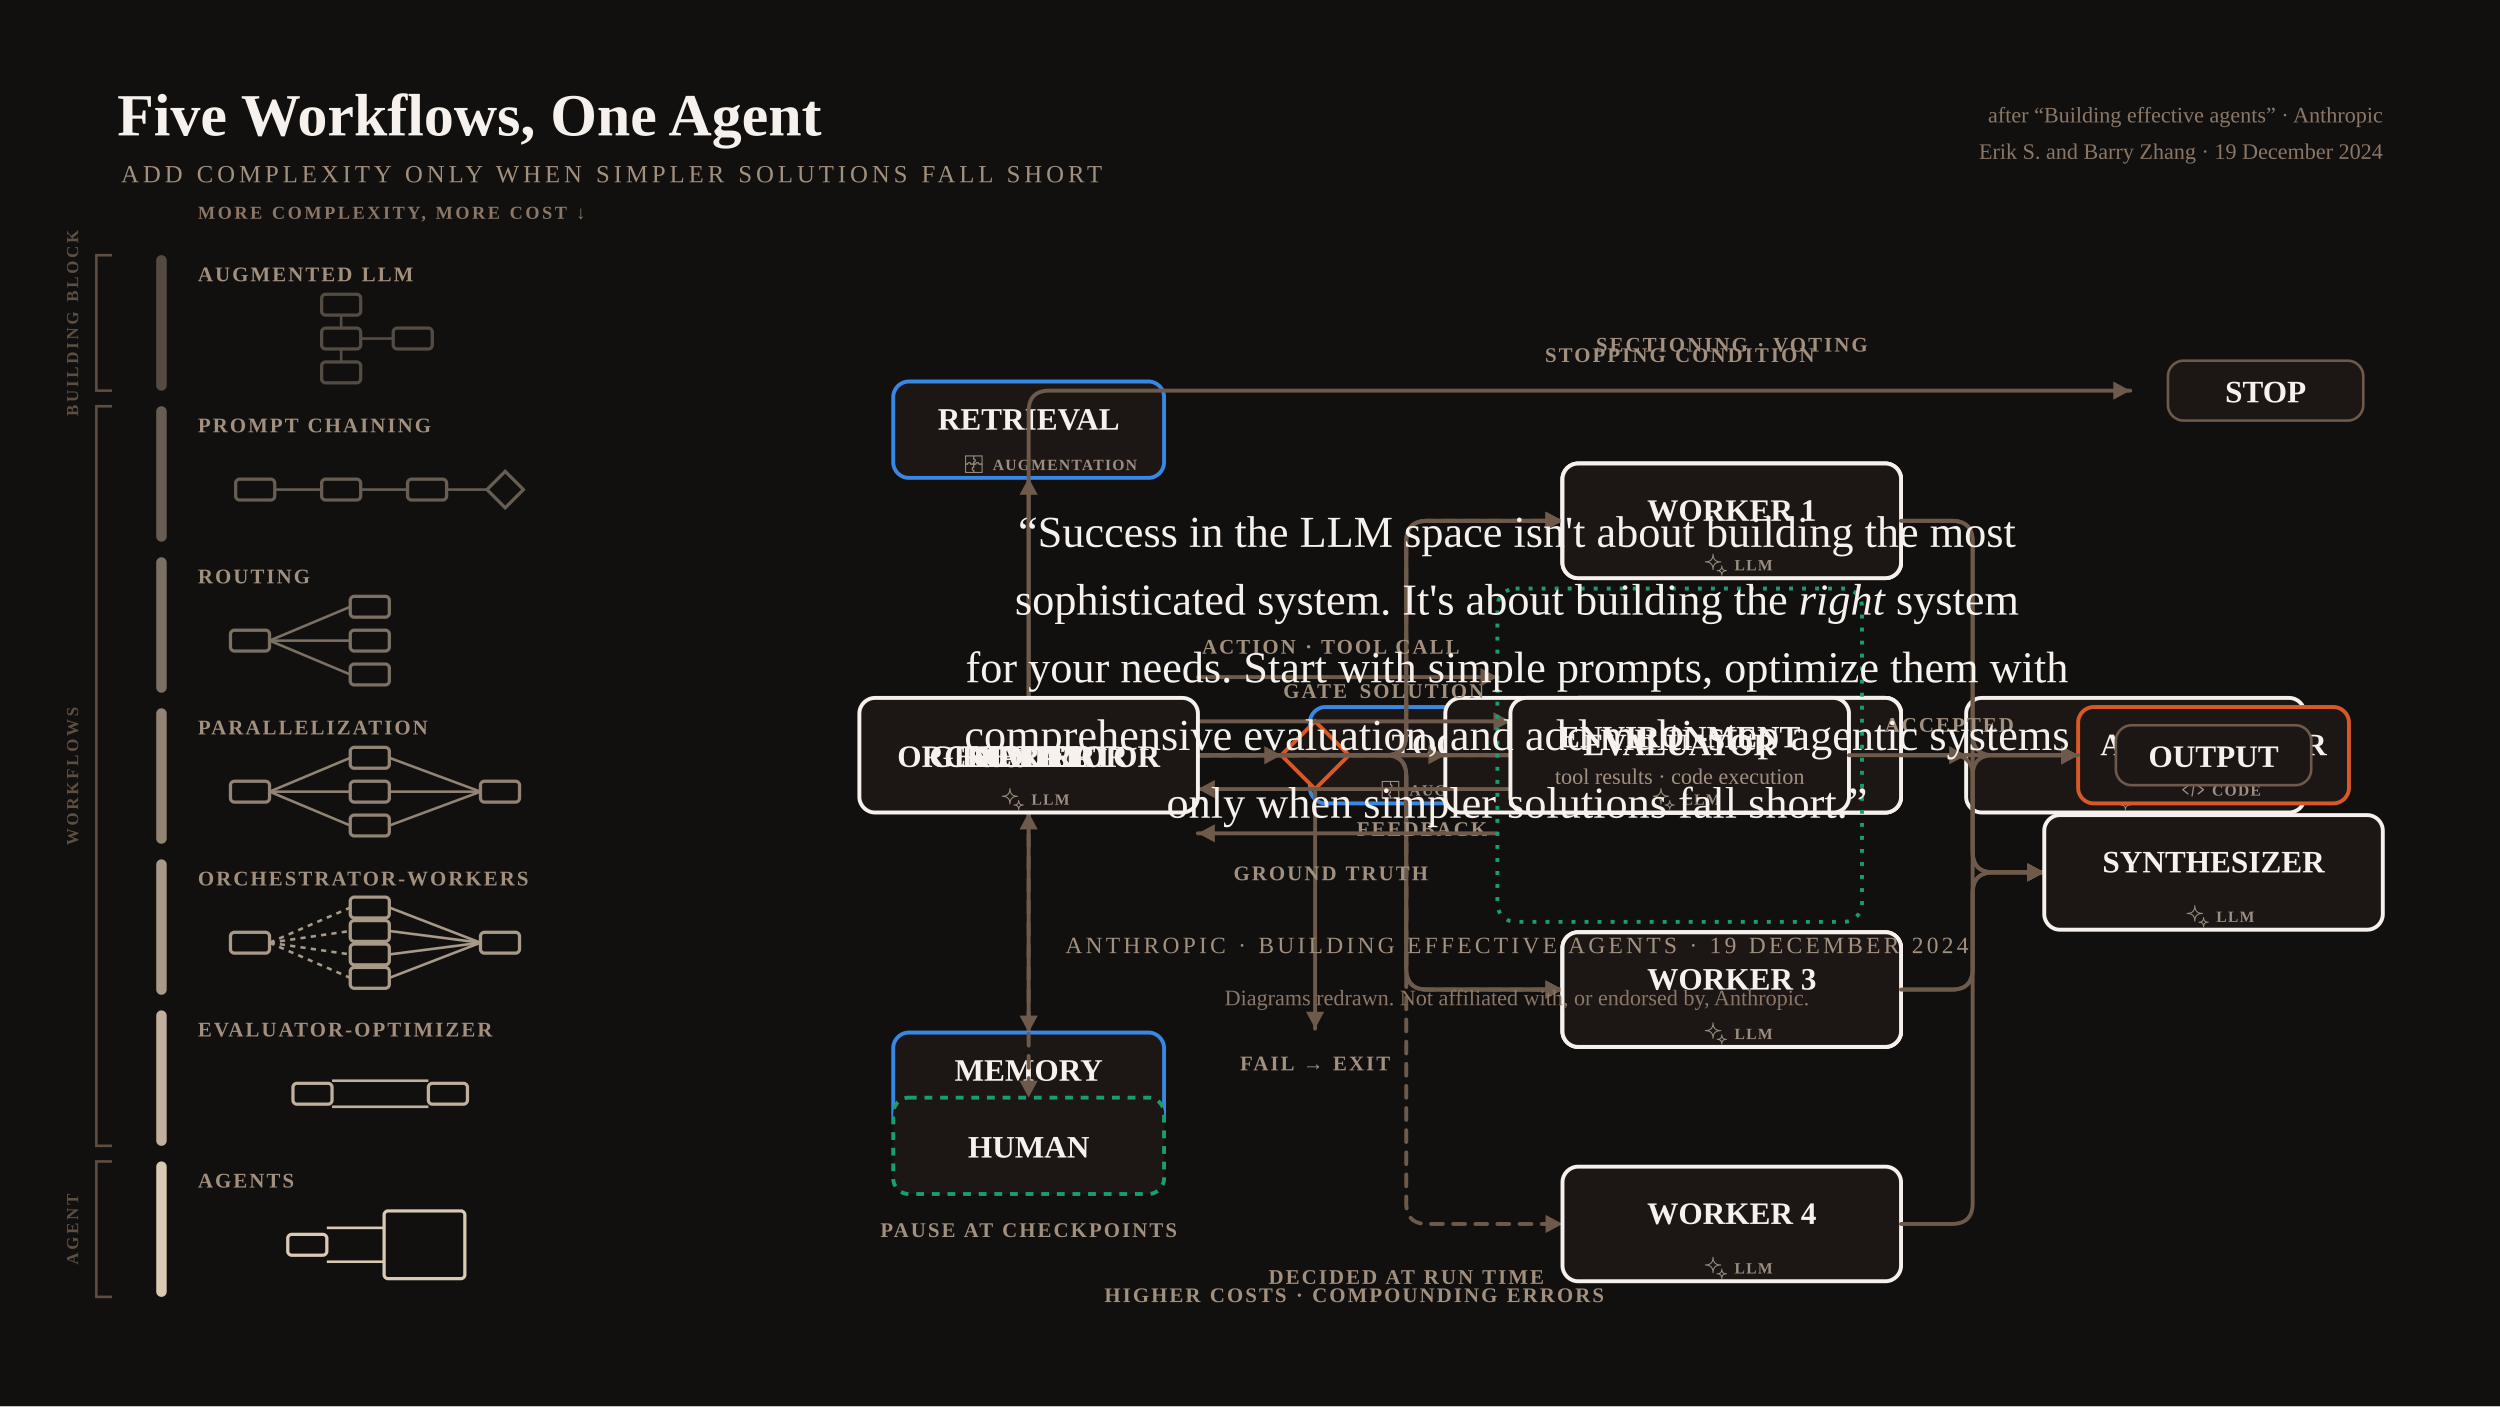
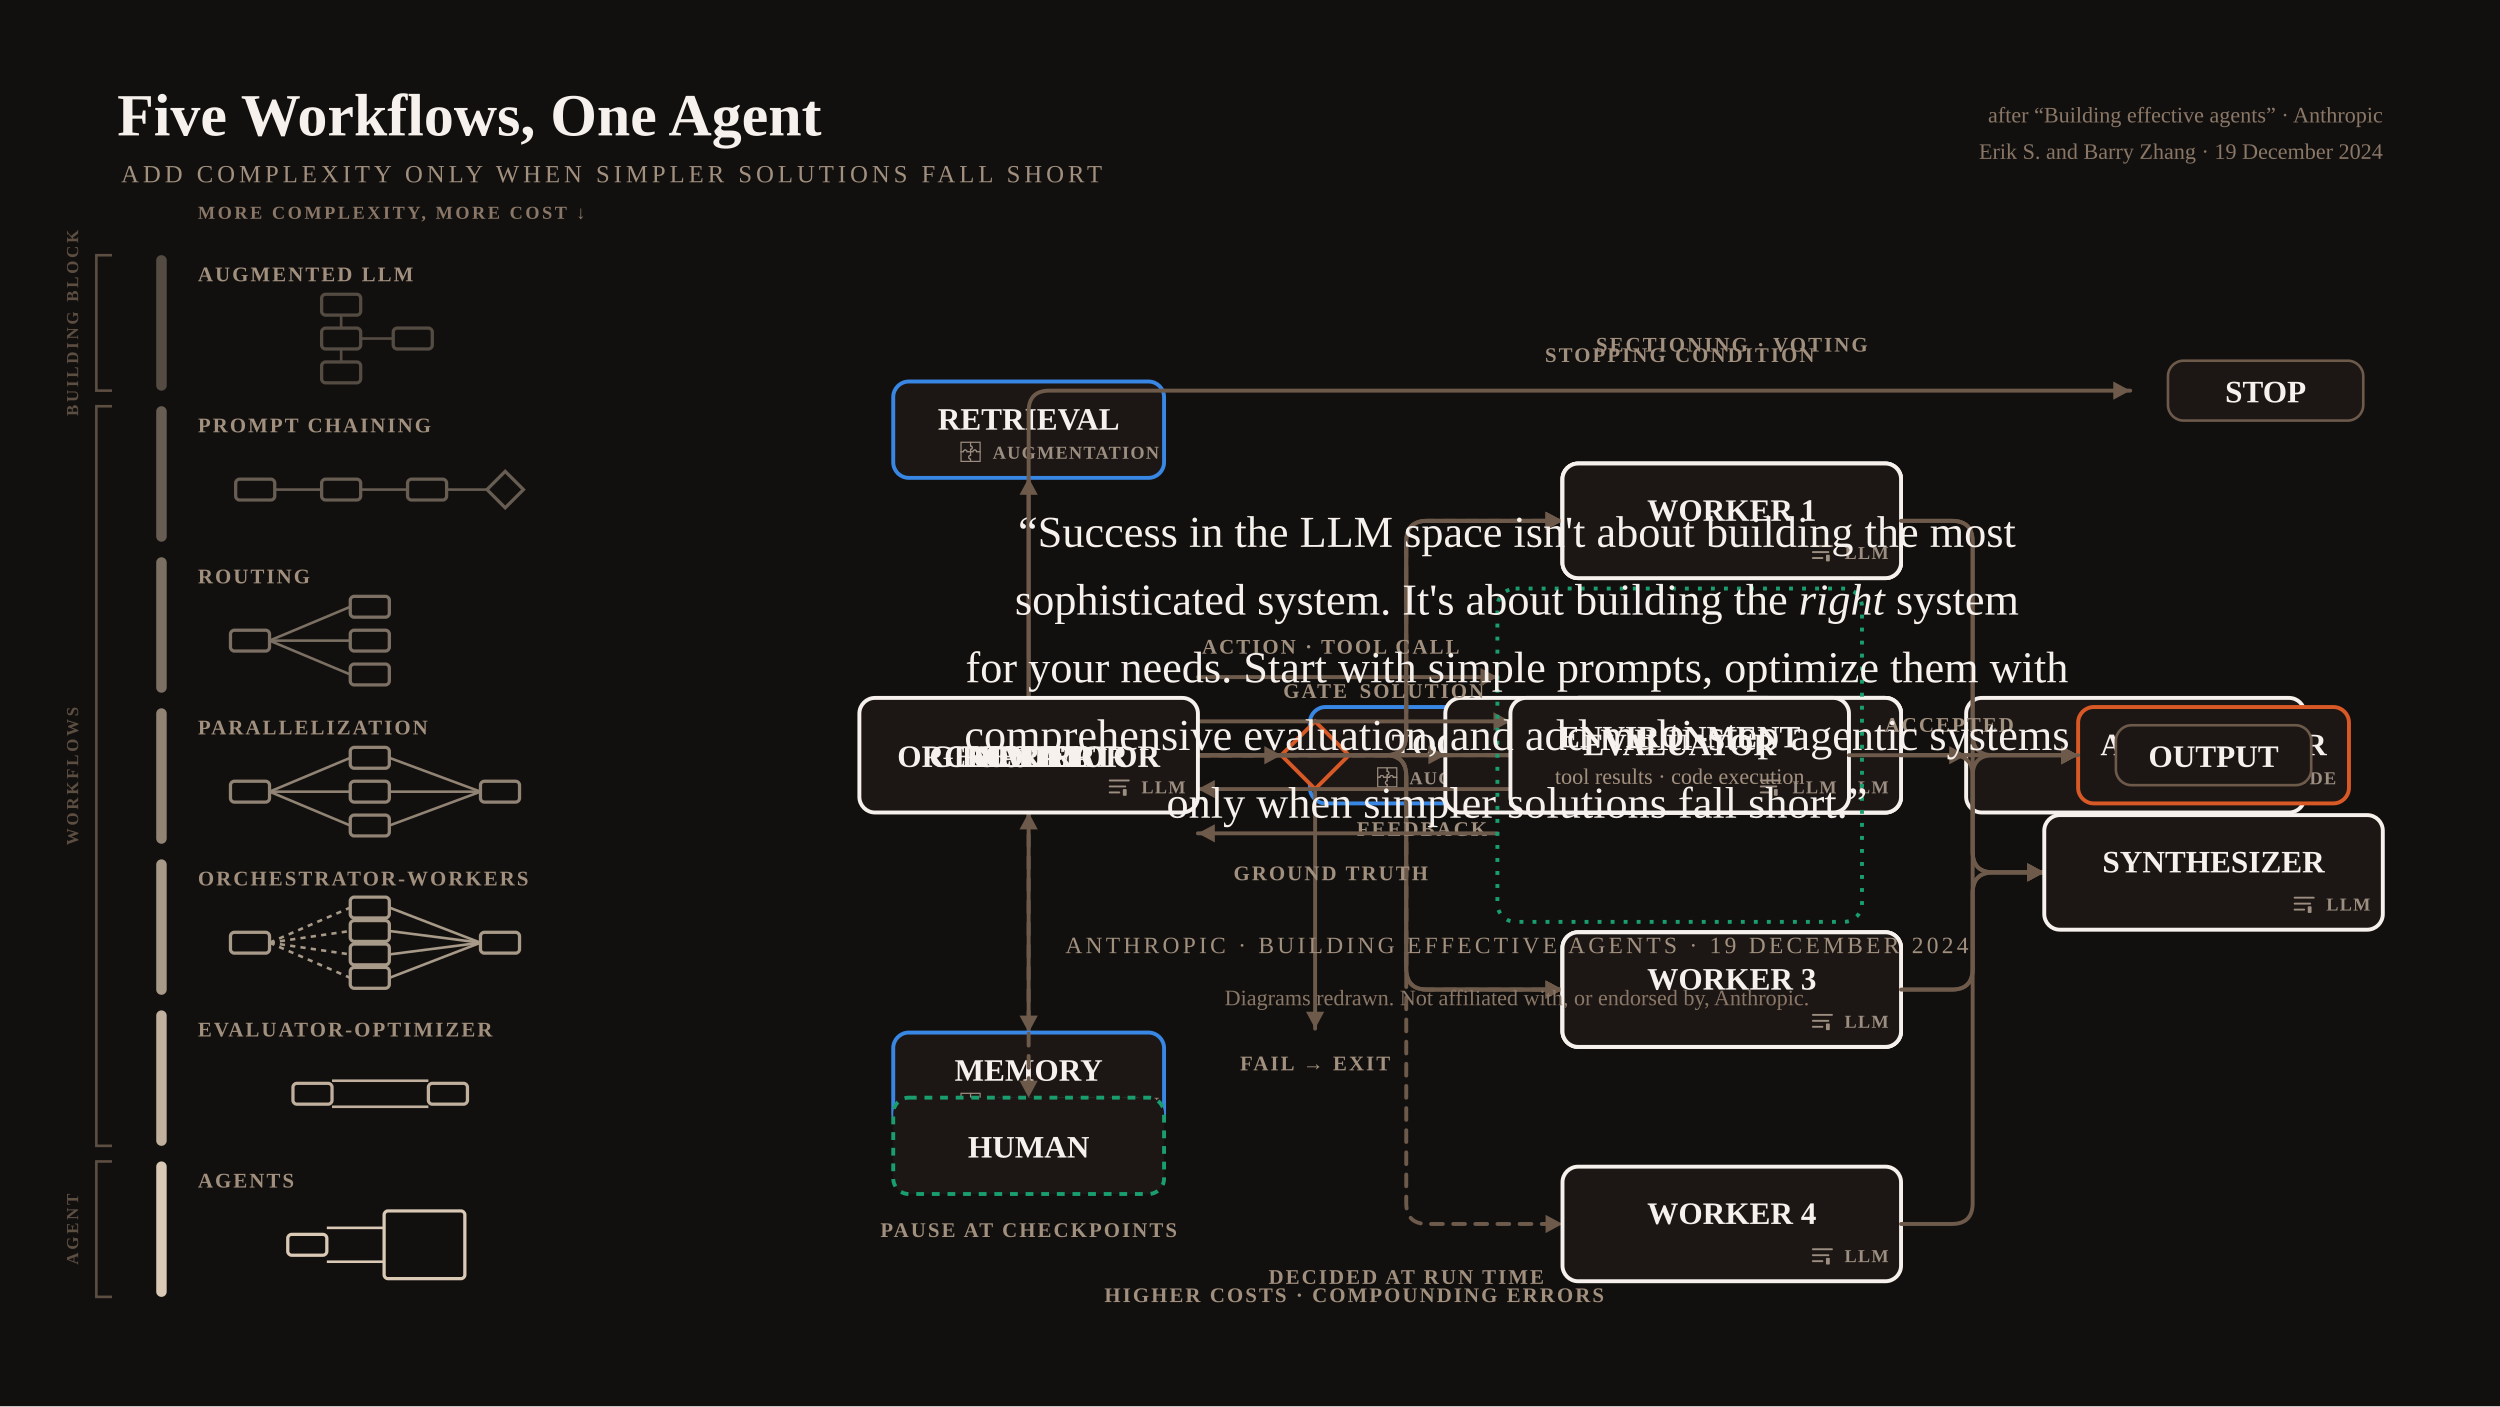
<svg xmlns="http://www.w3.org/2000/svg" viewBox="0 0 1920 1080" width="1920" height="1080" id="agent-patterns">
  <style>
	#agent-patterns { font-family: var(--diagram-font-family, Arial, "Liberation Sans", Helvetica, sans-serif); }
	.stage { fill: var(--scene-background-color, #12100e); }
	.panel { fill: var(--stage-panel-color, #1a1613); }

	/* ⚠️ No .edge may ever carry a stroke-dasharray -- `reveal` drives that same
	   attribute, so a dashed shaft revealed renders NOTHING, silently. The
	   dashed class exists to be FADED and is never revealed. */
	.edge      { fill: none; stroke: var(--edge-stroke-color, #6d5a4b); stroke-width: 3; stroke-linecap: round; }
	.edge-dash { fill: none; stroke: var(--edge-stroke-color, #6d5a4b); stroke-width: 3; stroke-linecap: round; stroke-dasharray: 9 8; }
	/* An arrow is ONE object: the head takes its shaft's colour. It took the
	   row's ramp step until the kinds existed, which made a head the only
	   thing on the stage still painted by position. */
	.ehead { fill: var(--edge-stroke-color, #6d5a4b); }
	.elabel { font-size: 16px; font-weight: 700; letter-spacing: 0.1em; fill: var(--edge-label-text-color, #a2907f); text-anchor: middle; }

	/* ⚡ EVERY COLOUR ON THE STAGE NAMES A KIND. None of them is a row. */
	.kind-model   { stroke: var(--kind-model-color, #f6f1ec); }
	.kind-augment { stroke: var(--kind-augment-color, #3987e5); }
	.kind-code    { stroke: var(--kind-code-color, #d95926); }
	.kind-outside { stroke: var(--kind-outside-color, #199e70); }
	.node { fill: var(--node-fill-color, #1c1714); stroke-width: 3; }
	/* Not part of the system you build — the human and the environment. Dashed
	   for that reason, not for emphasis. */
	.outside { fill: var(--node-fill-color, #1c1714); stroke-width: 3; stroke-dasharray: 6 6; }
	/* ⛔ Terminals are not a kind. Recessive on purpose: they are where things
	   enter and leave, not components of the system. */
	.terminal { fill: var(--node-fill-color, #1c1714); stroke: var(--terminal-stroke-color, #6d5a4b); stroke-width: 2; }
- 	.badge { font-size: 12px; font-weight: 700; letter-spacing: 0.08em; fill: var(--badge-text-color, #9c8e80); }
+ 	.badge { font-size: 14px; font-weight: 700; letter-spacing: 0.07em; fill: var(--badge-text-color, #9c8e80); }
	/* ⚠️ THE CATALOG'S SYMBOLS PAINT THROUGH CLASSES, NOT THROUGH var() ON THE
	   USE ELEMENT. They carry class="icon-fill icon-stroke", and the catalog
	   defines those classes in its OWN stylesheet — which does not come across
	   when a symbol is copied. Setting --icon-* on the use element did nothing
	   and every badge rendered as a dark square; the class rules must be here.
	   ⛔ And no angle bracket may appear in this block: a style element is
	   ordinary XML content, so an open-angle in a CSS comment ends the
	   document — which this very comment caused, once. */
	.icon-fill { fill: var(--node-fill-color, #1c1714); }
	.icon-fill-light { fill: var(--node-fill-color, #1c1714); }
	.icon-fill-medium { fill: var(--badge-text-color, #9c8e80); }
	.icon-fill-dark { fill: var(--badge-text-color, #9c8e80); }
	.icon-stroke { stroke: var(--badge-text-color, #9c8e80); }
	.icon-stroke-light { stroke: var(--badge-text-color, #9c8e80); }
	.icon-stroke-medium { stroke: var(--badge-text-color, #9c8e80); }
	.env  { fill: none; stroke-width: 3; stroke-dasharray: 3 7; }
	.bracket { fill: none; stroke: var(--bracket-color, #5d4e42); stroke-width: 2; }
	.bracket-label { font-size: 13px; font-weight: 700; letter-spacing: 0.16em; fill: var(--bracket-color, #5d4e42); text-anchor: middle; }
	.gate { fill: var(--node-fill-color, #1c1714); stroke-width: 3; }
	.nt { font-size: 24px; font-weight: 700; fill: var(--node-title-text-color, #f6f1ec); text-anchor: middle; }
	.ns { font-size: 17px; fill: var(--node-detail-text-color, #a2907f); text-anchor: middle; }

	.rail-track { fill: var(--rail-track-stroke-color, #241e19); }
	.axis { font-size: 14px; font-weight: 700; letter-spacing: 0.14em; fill: var(--credit-text-color, #8a7767); }
	.ledger-name { font-size: 16px; font-weight: 700; letter-spacing: 0.1em; fill: var(--node-detail-text-color, #a2907f); }
	.mini-box { fill: none; stroke-width: 2.5; }
	.mini-edge { fill: none; stroke-width: 2; }
	.mini-edge-dash { fill: none; stroke-width: 2; stroke-dasharray: 4 4; }

	.title-main { font-size: 46px; font-weight: 700; fill: var(--node-title-text-color, #f6f1ec); }
	.title-sub  { font-size: 19px; letter-spacing: 0.16em; fill: var(--node-detail-text-color, #a2907f); }
	.credit { font-size: 17px; fill: var(--credit-text-color, #8a7767); text-anchor: end; }
	.quote  { font-size: 34px; fill: var(--node-title-text-color, #f6f1ec); text-anchor: middle; }
	.quote-who { font-size: 18px; letter-spacing: 0.14em; fill: var(--node-detail-text-color, #a2907f); text-anchor: middle; }
	.step-m1 .mini-box, .step-m1 .mini-edge, .step-m1 .mini-edge-dash { stroke: var(--step-1-color, #544c43); }
	.rail-1 { fill: var(--step-1-color, #544c43); }
	.step-m2 .mini-box, .step-m2 .mini-edge, .step-m2 .mini-edge-dash { stroke: var(--step-2-color, #675d52); }
	.rail-2 { fill: var(--step-2-color, #675d52); }
	.step-m3 .mini-box, .step-m3 .mini-edge, .step-m3 .mini-edge-dash { stroke: var(--step-3-color, #7b7063); }
	.rail-3 { fill: var(--step-3-color, #7b7063); }
	.step-m4 .mini-box, .step-m4 .mini-edge, .step-m4 .mini-edge-dash { stroke: var(--step-4-color, #918475); }
	.rail-4 { fill: var(--step-4-color, #918475); }
	.step-m5 .mini-box, .step-m5 .mini-edge, .step-m5 .mini-edge-dash { stroke: var(--step-5-color, #a89a89); }
	.rail-5 { fill: var(--step-5-color, #a89a89); }
	.step-m6 .mini-box, .step-m6 .mini-edge, .step-m6 .mini-edge-dash { stroke: var(--step-6-color, #c0b09d); }
	.rail-6 { fill: var(--step-6-color, #c0b09d); }
	.step-m7 .mini-box, .step-m7 .mini-edge, .step-m7 .mini-edge-dash { stroke: var(--step-7-color, #d9c9b5); }
	.rail-7 { fill: var(--step-7-color, #d9c9b5); }
	</style>
  <defs>
    <symbol id="llm" viewBox="0 0 24 24">
-       <path d="M 9.5,2 Q 9.5,9.5 17,9.5 Q 9.5,9.5 9.5,17 Q 9.5,9.5 2,9.5 Q 9.5,9.5 9.5,2 Z" class="icon-fill icon-stroke" stroke-width="1" stroke-linejoin="round" />
-       <path d="M 18,13.5 Q 18,18 22.5,18 Q 18,18 18,22.5 Q 18,18 13.5,18 Q 18,18 18,13.5 Z" class="icon-fill icon-stroke" stroke-width="1" stroke-linejoin="round" />
+       <line x1="4" y1="7" x2="20" y2="7" class="icon-stroke" stroke-width="1.6" stroke-linecap="round" />
+       <line x1="4" y1="12" x2="17" y2="12" class="icon-stroke" stroke-width="1.6" stroke-linecap="round" />
+       <line x1="4" y1="17" x2="12" y2="17" class="icon-stroke" stroke-width="1.6" stroke-linecap="round" />
+       <rect x="15" y="14.2" width="3.2" height="5.6" rx="0.6" class="icon-fill-dark" />
    </symbol>
    <symbol id="puzzle" viewBox="0 0 24 24">
      <path d="M 4,4 L 12,4 L 12,7 A 1.5,1.5 0 0,1 12,10 L 12,12 L 9,12 A 1.5,1.5 0 0,0 6,12 L 4,12 Z" class="icon-fill icon-stroke" stroke-width="1" />
      <path d="M 12,4 L 20,4 L 20,12 L 17,12 A 1.5,1.5 0 0,0 14,12 L 12,12 L 12,10 A 1.5,1.5 0 0,0 12,7 L 12,4" class="icon-fill-light icon-stroke" stroke-width="1" />
      <path d="M 4,12 L 6,12 A 1.5,1.5 0 0,1 9,12 L 12,12 L 12,15 A 1.5,1.5 0 0,0 12,18 L 12,20 L 4,20 Z" class="icon-fill-light icon-stroke" stroke-width="1" />
      <path d="M 12,12 L 14,12 A 1.5,1.5 0 0,1 17,12 L 20,12 L 20,20 L 12,20 L 12,18 A 1.5,1.5 0 0,1 12,15 L 12,12" class="icon-fill icon-stroke" stroke-width="1" />
    </symbol>
    <symbol id="source-code" viewBox="0 0 24 24">
      <path d="M 7,8 L 2,12 L 7,16" fill="none" class="icon-stroke" stroke-width="1.25" stroke-linecap="round" stroke-linejoin="round" />
      <path d="M 17,8 L 22,12 L 17,16" fill="none" class="icon-stroke" stroke-width="1.4" stroke-linecap="round" stroke-linejoin="round" />
      <line x1="13" y1="6" x2="11" y2="18" class="icon-stroke" stroke-width="1.25" stroke-linecap="round" />
    </symbol>
  </defs>
  <rect id="stage" class="stage" x="0" y="0" width="1920" height="1080" />
  <g id="masthead">
    <text id="title-main" class="title-main" x="90" y="104">Five Workflows, One Agent</text>
    <text id="title-sub" class="title-sub" x="93" y="140">ADD COMPLEXITY ONLY WHEN SIMPLER SOLUTIONS FALL SHORT</text>
    <text id="credit-1" class="credit" x="1830" y="94">after “Building effective agents” · Anthropic</text>
    <text id="credit-2" class="credit" x="1830" y="122">Erik S. and Barry Zhang · 19 December 2024</text>
  </g>
  <path id="bracket-block" class="bracket" d="M 86 196 L 74 196 L 74 300 L 86 300" />
  <text id="bracket-label-block" class="bracket-label" transform="rotate(-90 60 248)" x="60" y="248">BUILDING BLOCK</text>
  <path id="bracket-workflows" class="bracket" d="M 86 312 L 74 312 L 74 880 L 86 880" />
  <text id="bracket-label-workflows" class="bracket-label" transform="rotate(-90 60 596)" x="60" y="596">WORKFLOWS</text>
  <path id="bracket-agent" class="bracket" d="M 86 892 L 74 892 L 74 996 L 86 996" />
  <text id="bracket-label-agent" class="bracket-label" transform="rotate(-90 60 944)" x="60" y="944">AGENT</text>
  <text id="axis-label" class="axis" x="152" y="168">MORE COMPLEXITY, MORE COST ↓</text>
  <rect id="rail-track-atom" class="rail-track" x="120" y="196" width="8" height="104" rx="4" />
  <rect id="rail-atom" class="rail-1" x="120" y="196" width="8" height="104" rx="4" />
  <text id="name-atom" class="ledger-name" x="152" y="216">AUGMENTED LLM</text>
  <g id="mini-atom" class="mini step-m1">
    <rect class="mini-box" x="247.0" y="252.0" width="30" height="16" rx="3" />
    <path class="mini-edge" d="M 262.0 252.0 L 262.0 242.0" />
    <path class="mini-edge" d="M 262.0 268.0 L 262.0 278.0" />
    <path class="mini-edge" d="M 277.0 260.0 L 302.0 260.0" />
    <rect class="mini-box" x="247.0" y="226.0" width="30" height="16" rx="3" />
    <rect class="mini-box" x="247.0" y="278.0" width="30" height="16" rx="3" />
    <rect class="mini-box" x="302.0" y="252.0" width="30" height="16" rx="3" />
  </g>
  <rect id="rail-track-chain" class="rail-track" x="120" y="312" width="8" height="104" rx="4" />
  <rect id="rail-chain" class="rail-2" x="120" y="312" width="8" height="104" rx="4" />
  <text id="name-chain" class="ledger-name" x="152" y="332">PROMPT CHAINING</text>
  <g id="mini-chain" class="mini step-m2">
    <rect class="mini-box" x="181.0" y="368.0" width="30" height="16" rx="3" />
    <rect class="mini-box" x="247.0" y="368.0" width="30" height="16" rx="3" />
    <path class="mini-edge" d="M 211.0 376.0 L 247.0 376.0" />
    <rect class="mini-box" x="313.0" y="368.0" width="30" height="16" rx="3" />
    <path class="mini-edge" d="M 277.0 376.0 L 313.0 376.0" />
    <path class="mini-edge" d="M 343.0 376.0 L 374.0 376.0" />
    <polygon class="mini-box" points="388.0,362.0 402.0,376.0 388.0,390.0 374.0,376.0" />
  </g>
  <rect id="rail-track-route" class="rail-track" x="120" y="428" width="8" height="104" rx="4" />
  <rect id="rail-route" class="rail-3" x="120" y="428" width="8" height="104" rx="4" />
  <text id="name-route" class="ledger-name" x="152" y="448">ROUTING</text>
  <g id="mini-route" class="mini step-m3">
    <rect class="mini-box" x="177.0" y="484.0" width="30" height="16" rx="3" />
    <path class="mini-edge" d="M 207.0 492.0 L 269.0 466.0" />
    <rect class="mini-box" x="269.0" y="458.0" width="30" height="16" rx="3" />
    <path class="mini-edge" d="M 207.0 492.0 L 269.0 492.0" />
    <rect class="mini-box" x="269.0" y="484.0" width="30" height="16" rx="3" />
    <path class="mini-edge" d="M 207.0 492.0 L 269.0 518.0" />
    <rect class="mini-box" x="269.0" y="510.0" width="30" height="16" rx="3" />
  </g>
  <rect id="rail-track-parallel" class="rail-track" x="120" y="544" width="8" height="104" rx="4" />
  <rect id="rail-parallel" class="rail-4" x="120" y="544" width="8" height="104" rx="4" />
  <text id="name-parallel" class="ledger-name" x="152" y="564">PARALLELIZATION</text>
  <g id="mini-parallel" class="mini step-m4">
    <rect class="mini-box" x="177.0" y="600.0" width="30" height="16" rx="3" />
    <path class="mini-edge" d="M 207.0 608.0 L 269.0 582.0" />
    <rect class="mini-box" x="269.0" y="574.0" width="30" height="16" rx="3" />
    <path class="mini-edge" d="M 207.0 608.0 L 269.0 608.0" />
    <rect class="mini-box" x="269.0" y="600.0" width="30" height="16" rx="3" />
    <path class="mini-edge" d="M 207.0 608.0 L 269.0 634.0" />
    <rect class="mini-box" x="269.0" y="626.0" width="30" height="16" rx="3" />
    <path class="mini-edge" d="M 299.0 582.0 L 369.0 608.0" />
    <path class="mini-edge" d="M 299.0 608.0 L 369.0 608.0" />
    <path class="mini-edge" d="M 299.0 634.0 L 369.0 608.0" />
    <rect class="mini-box" x="369.0" y="600.0" width="30" height="16" rx="3" />
  </g>
  <rect id="rail-track-orchestrate" class="rail-track" x="120" y="660" width="8" height="104" rx="4" />
  <rect id="rail-orchestrate" class="rail-5" x="120" y="660" width="8" height="104" rx="4" />
  <text id="name-orchestrate" class="ledger-name" x="152" y="680">ORCHESTRATOR-WORKERS</text>
  <g id="mini-orchestrate" class="mini step-m5">
    <rect class="mini-box" x="177.0" y="716.0" width="30" height="16" rx="3" />
    <path class="mini-edge-dash" d="M 207.0 724.0 L 269.0 697.0" />
    <rect class="mini-box" x="269.0" y="689.0" width="30" height="16" rx="3" />
    <path class="mini-edge-dash" d="M 207.0 724.0 L 269.0 715.0" />
    <rect class="mini-box" x="269.0" y="707.0" width="30" height="16" rx="3" />
    <path class="mini-edge-dash" d="M 207.0 724.0 L 269.0 733.0" />
    <rect class="mini-box" x="269.0" y="725.0" width="30" height="16" rx="3" />
    <path class="mini-edge-dash" d="M 207.0 724.0 L 269.0 751.0" />
    <rect class="mini-box" x="269.0" y="743.0" width="30" height="16" rx="3" />
    <path class="mini-edge" d="M 299.0 697.0 L 369.0 724.0" />
    <path class="mini-edge" d="M 299.0 715.0 L 369.0 724.0" />
    <path class="mini-edge" d="M 299.0 733.0 L 369.0 724.0" />
    <path class="mini-edge" d="M 299.0 751.0 L 369.0 724.0" />
    <rect class="mini-box" x="369.0" y="716.0" width="30" height="16" rx="3" />
  </g>
  <rect id="rail-track-evaluate" class="rail-track" x="120" y="776" width="8" height="104" rx="4" />
  <rect id="rail-evaluate" class="rail-6" x="120" y="776" width="8" height="104" rx="4" />
  <text id="name-evaluate" class="ledger-name" x="152" y="796">EVALUATOR-OPTIMIZER</text>
  <g id="mini-evaluate" class="mini step-m6">
    <rect class="mini-box" x="225.0" y="832.0" width="30" height="16" rx="3" />
    <rect class="mini-box" x="329.0" y="832.0" width="30" height="16" rx="3" />
    <path class="mini-edge" d="M 255.0 830.0 L 329.0 830.0" />
    <path class="mini-edge" d="M 329.0 850.0 L 255.0 850.0" />
  </g>
  <rect id="rail-track-agent" class="rail-track" x="120" y="892" width="8" height="104" rx="4" />
  <rect id="rail-agent" class="rail-7" x="120" y="892" width="8" height="104" rx="4" />
  <text id="name-agent" class="ledger-name" x="152" y="912">AGENTS</text>
  <g id="mini-agent" class="mini step-m7">
    <rect class="mini-box" x="221.0" y="948.0" width="30" height="16" rx="3" />
    <rect class="mini-box" x="295.0" y="930.0" width="62" height="52" rx="3" />
    <path class="mini-edge" d="M 251.0 943.0 L 295.0 943.0" />
    <path class="mini-edge" d="M 295.0 969.0 L 251.0 969.0" />
  </g>
  <g id="g-atom">
    <path id="e-atom-retr" class="edge" d="M 790.0 536.0 L 790.0 367.0" />
    <polygon id="h-atom-retr" class="ehead" points="790.0,367.0 783.0,380.0 797.0,380.0" />
    <path id="e-atom-tool" class="edge" d="M 920.0 580.0 L 1006.0 580.0" />
    <polygon id="h-atom-tool" class="ehead" points="1006.0,580.0 993.0,573.0 993.0,587.0" />
    <path id="e-atom-mem" class="edge" d="M 790.0 624.0 L 790.0 793.0" />
    <polygon id="h-atom-mem" class="ehead" points="790.0,793.0 783.0,780.0 797.0,780.0" />
    <g id="n-retrieval" class="node-g">
      <rect class="node kind-augment" x="686" y="293" width="208" height="74" rx="12" />
      <text class="nt" x="790" y="330">RETRIEVAL</text>
-       <use href="#puzzle" x="738.4" y="347.0" width="19" height="19" class="badge-icon" />
-       <text class="badge" x="762.4" y="361.0">AUGMENTATION</text>
+       <use href="#puzzle" x="734.4" y="336.0" width="22" height="22" class="badge-icon" />
+       <text class="badge" x="762.4" y="352.3">AUGMENTATION</text>
    </g>
    <g id="n-tools" class="node-g">
      <rect class="node kind-augment" x="1006" y="543" width="208" height="74" rx="12" />
      <text class="nt" x="1110" y="580">TOOLS</text>
-       <use href="#puzzle" x="1058.4" y="597.0" width="19" height="19" class="badge-icon" />
-       <text class="badge" x="1082.4" y="611.0">AUGMENTATION</text>
+       <use href="#puzzle" x="1054.4" y="586.0" width="22" height="22" class="badge-icon" />
+       <text class="badge" x="1082.4" y="602.3">AUGMENTATION</text>
    </g>
    <g id="n-memory" class="node-g">
      <rect class="node kind-augment" x="686" y="793" width="208" height="74" rx="12" />
      <text class="nt" x="790" y="830">MEMORY</text>
-       <use href="#puzzle" x="738.4" y="847.0" width="19" height="19" class="badge-icon" />
-       <text class="badge" x="762.4" y="861.0">AUGMENTATION</text>
+       <use href="#puzzle" x="734.4" y="836.0" width="22" height="22" class="badge-icon" />
+       <text class="badge" x="762.4" y="852.3">AUGMENTATION</text>
    </g>
  </g>
  <g id="g-chain">
    <path id="e-ch-1" class="edge" d="M 920.0 580.0 L 984.0 580.0" />
    <polygon id="h-ch-1" class="ehead" points="984.0,580.0 971.0,573.0 971.0,587.0" />
    <polygon id="n-gate" class="gate kind-code" points="1010,554 1036,580 1010,606 984,580" />
    <text id="lbl-gate" class="elabel" x="1010" y="536">GATE</text>
    <path id="e-ch-2" class="edge" d="M 1036.0 580.0 L 1110.0 580.0" />
    <polygon id="h-ch-2" class="ehead" points="1110.0,580.0 1097.0,573.0 1097.0,587.0" />
    <g id="n-call2" class="node-g">
      <rect class="node kind-model" x="1110" y="536" width="260" height="88" rx="12" />
      <text class="nt" x="1240" y="580">CALL 2</text>
-       <use href="#llm" x="1218.1" y="604.0" width="19" height="19" class="badge-icon" />
-       <text class="badge" x="1242.1" y="618.0">LLM</text>
+       <use href="#llm" x="1298.6" y="593.0" width="22" height="22" class="badge-icon" />
+       <text class="badge" x="1326.6" y="609.3">LLM</text>
    </g>
    <path id="e-ch-3" class="edge" d="M 1370.0 580.0 L 1510.0 580.0" />
    <polygon id="h-ch-3" class="ehead" points="1510.0,580.0 1497.0,573.0 1497.0,587.0" />
    <g id="n-call3" class="node-g">
      <rect class="node kind-model" x="1510" y="536" width="260" height="88" rx="12" />
      <text class="nt" x="1640" y="580">CALL 3</text>
-       <use href="#llm" x="1618.1" y="604.0" width="19" height="19" class="badge-icon" />
-       <text class="badge" x="1642.1" y="618.0">LLM</text>
+       <use href="#llm" x="1698.6" y="593.0" width="22" height="22" class="badge-icon" />
+       <text class="badge" x="1726.6" y="609.3">LLM</text>
    </g>
    <path id="e-ch-fail" class="edge" d="M 1010.0 606.0 L 1010.0 790.0" />
    <polygon id="h-ch-fail" class="ehead" points="1010.0,790.0 1003.0,777.0 1017.0,777.0" />
    <text id="l-ch-fail" class="elabel" x="1010" y="822">FAIL → EXIT</text>
  </g>
  <g id="g-route">
    <path id="e-rt-1" class="edge" d="M 920.0 580.0 L 1064.0 580.0 Q 1080.0 580.0 1080.0 564.0 L 1080.0 416.0 Q 1080.0 400.0 1096.0 400.0 L 1200.0 400.0" />
    <polygon id="h-rt-1" class="ehead" points="1200.0,400.0 1187.0,393.0 1187.0,407.0" />
    <g id="n-route-1" class="node-g">
      <rect class="node kind-model" x="1200" y="356" width="260" height="88" rx="12" />
      <text class="nt" x="1330" y="400">CALL 1</text>
-       <use href="#llm" x="1308.1" y="424.0" width="19" height="19" class="badge-icon" />
-       <text class="badge" x="1332.1" y="438.0">LLM</text>
+       <use href="#llm" x="1388.6" y="413.0" width="22" height="22" class="badge-icon" />
+       <text class="badge" x="1416.6" y="429.3">LLM</text>
    </g>
    <path id="e-rt-2" class="edge" d="M 920.0 580.0 L 1079.5 580.0 Q 1080.0 580.0 1080.0 580.0 L 1080.0 580.0 Q 1080.0 580.0 1080.5 580.0 L 1200.0 580.0" />
    <polygon id="h-rt-2" class="ehead" points="1200.0,580.0 1187.0,573.0 1187.0,587.0" />
    <g id="n-route-2" class="node-g">
      <rect class="node kind-model" x="1200" y="536" width="260" height="88" rx="12" />
      <text class="nt" x="1330" y="580">CALL 2</text>
-       <use href="#llm" x="1308.1" y="604.0" width="19" height="19" class="badge-icon" />
-       <text class="badge" x="1332.1" y="618.0">LLM</text>
+       <use href="#llm" x="1388.6" y="593.0" width="22" height="22" class="badge-icon" />
+       <text class="badge" x="1416.6" y="609.3">LLM</text>
    </g>
    <path id="e-rt-3" class="edge" d="M 920.0 580.0 L 1064.0 580.0 Q 1080.0 580.0 1080.0 596.0 L 1080.0 744.0 Q 1080.0 760.0 1096.0 760.0 L 1200.0 760.0" />
    <polygon id="h-rt-3" class="ehead" points="1200.0,760.0 1187.0,753.0 1187.0,767.0" />
    <g id="n-route-3" class="node-g">
      <rect class="node kind-model" x="1200" y="716" width="260" height="88" rx="12" />
      <text class="nt" x="1330" y="760">CALL 3</text>
-       <use href="#llm" x="1308.1" y="784.0" width="19" height="19" class="badge-icon" />
-       <text class="badge" x="1332.1" y="798.0">LLM</text>
+       <use href="#llm" x="1388.6" y="773.0" width="22" height="22" class="badge-icon" />
+       <text class="badge" x="1416.6" y="789.3">LLM</text>
    </g>
  </g>
  <g id="g-parallel">
    <path id="e-pa-1" class="edge" d="M 894.0 580.0 L 1064.0 580.0 Q 1080.0 580.0 1080.0 564.0 L 1080.0 416.0 Q 1080.0 400.0 1096.0 400.0 L 1200.0 400.0" />
    <polygon id="h-pa-1" class="ehead" points="1200.0,400.0 1187.0,393.0 1187.0,407.0" />
    <g id="n-par-1" class="node-g">
      <rect class="node kind-model" x="1200" y="356" width="260" height="88" rx="12" />
      <text class="nt" x="1330" y="400">CALL 1</text>
-       <use href="#llm" x="1308.1" y="424.0" width="19" height="19" class="badge-icon" />
-       <text class="badge" x="1332.1" y="438.0">LLM</text>
+       <use href="#llm" x="1388.6" y="413.0" width="22" height="22" class="badge-icon" />
+       <text class="badge" x="1416.6" y="429.3">LLM</text>
    </g>
    <path id="e-pj-1" class="edge" d="M 1460.0 400.0 L 1499.0 400.0 Q 1515.0 400.0 1515.0 416.0 L 1515.0 564.0 Q 1515.0 580.0 1531.0 580.0 L 1596.0 580.0" />
    <polygon id="h-pj-1" class="ehead" points="1596.0,580.0 1583.0,573.0 1583.0,587.0" />
    <path id="e-pa-2" class="edge" d="M 894.0 580.0 L 1079.5 580.0 Q 1080.0 580.0 1080.0 580.0 L 1080.0 580.0 Q 1080.0 580.0 1080.5 580.0 L 1200.0 580.0" />
    <polygon id="h-pa-2" class="ehead" points="1200.0,580.0 1187.0,573.0 1187.0,587.0" />
    <g id="n-par-2" class="node-g">
      <rect class="node kind-model" x="1200" y="536" width="260" height="88" rx="12" />
      <text class="nt" x="1330" y="580">CALL 2</text>
-       <use href="#llm" x="1308.1" y="604.0" width="19" height="19" class="badge-icon" />
-       <text class="badge" x="1332.1" y="618.0">LLM</text>
+       <use href="#llm" x="1388.6" y="593.0" width="22" height="22" class="badge-icon" />
+       <text class="badge" x="1416.6" y="609.3">LLM</text>
    </g>
    <path id="e-pj-2" class="edge" d="M 1460.0 580.0 L 1514.5 580.0 Q 1515.0 580.0 1515.0 580.0 L 1515.0 580.0 Q 1515.0 580.0 1515.5 580.0 L 1596.0 580.0" />
    <polygon id="h-pj-2" class="ehead" points="1596.0,580.0 1583.0,573.0 1583.0,587.0" />
    <path id="e-pa-3" class="edge" d="M 894.0 580.0 L 1064.0 580.0 Q 1080.0 580.0 1080.0 596.0 L 1080.0 744.0 Q 1080.0 760.0 1096.0 760.0 L 1200.0 760.0" />
    <polygon id="h-pa-3" class="ehead" points="1200.0,760.0 1187.0,753.0 1187.0,767.0" />
    <g id="n-par-3" class="node-g">
      <rect class="node kind-model" x="1200" y="716" width="260" height="88" rx="12" />
      <text class="nt" x="1330" y="760">CALL 3</text>
-       <use href="#llm" x="1308.1" y="784.0" width="19" height="19" class="badge-icon" />
-       <text class="badge" x="1332.1" y="798.0">LLM</text>
+       <use href="#llm" x="1388.6" y="773.0" width="22" height="22" class="badge-icon" />
+       <text class="badge" x="1416.6" y="789.3">LLM</text>
    </g>
    <path id="e-pj-3" class="edge" d="M 1460.0 760.0 L 1499.0 760.0 Q 1515.0 760.0 1515.0 744.0 L 1515.0 596.0 Q 1515.0 580.0 1531.0 580.0 L 1596.0 580.0" />
    <polygon id="h-pj-3" class="ehead" points="1596.0,580.0 1583.0,573.0 1583.0,587.0" />
    <g id="n-aggregator" class="node-g">
      <rect class="node kind-code" x="1596" y="543" width="208" height="74" rx="12" />
      <text class="nt" x="1700" y="580">AGGREGATOR</text>
-       <use href="#source-code" x="1674.8" y="597.0" width="19" height="19" class="badge-icon" />
-       <text class="badge" x="1698.8" y="611.0">CODE</text>
+       <use href="#source-code" x="1722.8" y="586.0" width="22" height="22" class="badge-icon" />
+       <text class="badge" x="1750.8" y="602.3">CODE</text>
    </g>
    <g id="n-in" class="node-g">
      <rect class="terminal" x="715" y="557" width="150" height="46" rx="12" />
      <text class="nt" x="790" y="589">IN</text>
    </g>
    <text id="lbl-variants" class="elabel" x="1330" y="270">SECTIONING · VOTING</text>
  </g>
  <g id="g-orchestrate">
    <path id="e-or-1" class="edge-dash" d="M 920.0 580.0 L 1064.0 580.0 Q 1080.0 580.0 1080.0 564.0 L 1080.0 416.0 Q 1080.0 400.0 1096.0 400.0 L 1200.0 400.0" />
    <polygon id="h-or-1" class="ehead" points="1200.0,400.0 1187.0,393.0 1187.0,407.0" />
    <g id="n-orc-1" class="node-g">
      <rect class="node kind-model" x="1200" y="356" width="260" height="88" rx="12" />
      <text class="nt" x="1330" y="400">WORKER 1</text>
-       <use href="#llm" x="1308.1" y="424.0" width="19" height="19" class="badge-icon" />
-       <text class="badge" x="1332.1" y="438.0">LLM</text>
+       <use href="#llm" x="1388.6" y="413.0" width="22" height="22" class="badge-icon" />
+       <text class="badge" x="1416.6" y="429.3">LLM</text>
    </g>
    <path id="e-oj-1" class="edge" d="M 1460.0 400.0 L 1499.0 400.0 Q 1515.0 400.0 1515.0 416.0 L 1515.0 654.0 Q 1515.0 670.0 1531.0 670.0 L 1570.0 670.0" />
    <polygon id="h-oj-1" class="ehead" points="1570.0,670.0 1557.0,663.0 1557.0,677.0" />
    <path id="e-or-2" class="edge-dash" d="M 920.0 580.0 L 1079.5 580.0 Q 1080.0 580.0 1080.0 580.0 L 1080.0 580.0 Q 1080.0 580.0 1080.5 580.0 L 1200.0 580.0" />
    <polygon id="h-or-2" class="ehead" points="1200.0,580.0 1187.0,573.0 1187.0,587.0" />
    <g id="n-orc-2" class="node-g">
      <rect class="node kind-model" x="1200" y="536" width="260" height="88" rx="12" />
      <text class="nt" x="1330" y="580">WORKER 2</text>
-       <use href="#llm" x="1308.1" y="604.0" width="19" height="19" class="badge-icon" />
-       <text class="badge" x="1332.1" y="618.0">LLM</text>
+       <use href="#llm" x="1388.6" y="593.0" width="22" height="22" class="badge-icon" />
+       <text class="badge" x="1416.6" y="609.3">LLM</text>
    </g>
    <path id="e-oj-2" class="edge" d="M 1460.0 580.0 L 1499.0 580.0 Q 1515.0 580.0 1515.0 596.0 L 1515.0 654.0 Q 1515.0 670.0 1531.0 670.0 L 1570.0 670.0" />
    <polygon id="h-oj-2" class="ehead" points="1570.0,670.0 1557.0,663.0 1557.0,677.0" />
    <path id="e-or-3" class="edge-dash" d="M 920.0 580.0 L 1064.0 580.0 Q 1080.0 580.0 1080.0 596.0 L 1080.0 744.0 Q 1080.0 760.0 1096.0 760.0 L 1200.0 760.0" />
    <polygon id="h-or-3" class="ehead" points="1200.0,760.0 1187.0,753.0 1187.0,767.0" />
    <g id="n-orc-3" class="node-g">
      <rect class="node kind-model" x="1200" y="716" width="260" height="88" rx="12" />
      <text class="nt" x="1330" y="760">WORKER 3</text>
-       <use href="#llm" x="1308.1" y="784.0" width="19" height="19" class="badge-icon" />
-       <text class="badge" x="1332.1" y="798.0">LLM</text>
+       <use href="#llm" x="1388.6" y="773.0" width="22" height="22" class="badge-icon" />
+       <text class="badge" x="1416.6" y="789.3">LLM</text>
    </g>
    <path id="e-oj-3" class="edge" d="M 1460.0 760.0 L 1499.0 760.0 Q 1515.0 760.0 1515.0 744.0 L 1515.0 686.0 Q 1515.0 670.0 1531.0 670.0 L 1570.0 670.0" />
    <polygon id="h-oj-3" class="ehead" points="1570.0,670.0 1557.0,663.0 1557.0,677.0" />
    <path id="e-or-4" class="edge-dash" d="M 920.0 580.0 L 1064.0 580.0 Q 1080.0 580.0 1080.0 596.0 L 1080.0 924.0 Q 1080.0 940.0 1096.0 940.0 L 1200.0 940.0" />
    <polygon id="h-or-4" class="ehead" points="1200.0,940.0 1187.0,933.0 1187.0,947.0" />
    <g id="n-orc-4" class="node-g">
      <rect class="node kind-model" x="1200" y="896" width="260" height="88" rx="12" />
      <text class="nt" x="1330" y="940">WORKER 4</text>
-       <use href="#llm" x="1308.1" y="964.0" width="19" height="19" class="badge-icon" />
-       <text class="badge" x="1332.1" y="978.0">LLM</text>
+       <use href="#llm" x="1388.6" y="953.0" width="22" height="22" class="badge-icon" />
+       <text class="badge" x="1416.6" y="969.3">LLM</text>
    </g>
    <path id="e-oj-4" class="edge" d="M 1460.0 940.0 L 1499.0 940.0 Q 1515.0 940.0 1515.0 924.0 L 1515.0 686.0 Q 1515.0 670.0 1531.0 670.0 L 1570.0 670.0" />
    <polygon id="h-oj-4" class="ehead" points="1570.0,670.0 1557.0,663.0 1557.0,677.0" />
    <g id="n-synth" class="node-g">
      <rect class="node kind-model" x="1570" y="626" width="260" height="88" rx="12" />
      <text class="nt" x="1700" y="670">SYNTHESIZER</text>
-       <use href="#llm" x="1678.1" y="694.0" width="19" height="19" class="badge-icon" />
-       <text class="badge" x="1702.1" y="708.0">LLM</text>
+       <use href="#llm" x="1758.6" y="683.0" width="22" height="22" class="badge-icon" />
+       <text class="badge" x="1786.6" y="699.3">LLM</text>
    </g>
    <text id="lbl-runtime" class="elabel" x="1080" y="986">DECIDED AT RUN TIME</text>
  </g>
  <g id="g-evaluate">
    <path id="e-ev-fwd" class="edge" d="M 920.0 554.0 L 1160.0 554.0" />
    <polygon id="h-ev-fwd" class="ehead" points="1160.0,554.0 1147.0,547.0 1147.0,561.0" />
    <text id="l-ev-fwd" class="elabel" x="1092" y="536">SOLUTION</text>
    <path id="e-ev-back" class="edge" d="M 1160.0 606.0 L 920.0 606.0" />
    <polygon id="h-ev-back" class="ehead" points="920.0,606.0 933.0,599.0 933.0,613.0" />
    <text id="l-ev-back" class="elabel" x="1092" y="642">FEEDBACK</text>
    <g id="n-evaluator" class="node-g">
      <rect class="node kind-model" x="1160" y="536" width="260" height="88" rx="12" />
      <text class="nt" x="1290" y="580">EVALUATOR</text>
-       <use href="#llm" x="1268.1" y="604.0" width="19" height="19" class="badge-icon" />
-       <text class="badge" x="1292.1" y="618.0">LLM</text>
+       <use href="#llm" x="1348.6" y="593.0" width="22" height="22" class="badge-icon" />
+       <text class="badge" x="1376.6" y="609.3">LLM</text>
    </g>
    <path id="e-ev-out" class="edge" d="M 1420.0 580.0 L 1596.0 580.0" />
    <polygon id="h-ev-out" class="ehead" points="1596.0,580.0 1583.0,573.0 1583.0,587.0" />
    <text id="l-ev-out" class="elabel" x="1497" y="562">ACCEPTED</text>
    <g id="n-accepted" class="node-g">
      <rect class="terminal" x="1625" y="557" width="150" height="46" rx="12" />
      <text class="nt" x="1700" y="589">OUTPUT</text>
    </g>
  </g>
  <g id="g-agent">
    <path id="e-ag-act" class="edge" d="M 920.0 520.0 L 1150.0 520.0" />
    <polygon id="h-ag-act" class="ehead" points="1150.0,520.0 1137.0,513.0 1137.0,527.0" />
    <text id="l-ag-act" class="elabel" x="1022" y="502">ACTION · TOOL CALL</text>
    <path id="e-ag-obs" class="edge" d="M 1150.0 640.0 L 920.0 640.0" />
    <polygon id="h-ag-obs" class="ehead" points="920.0,640.0 933.0,633.0 933.0,647.0" />
    <text id="l-ag-obs" class="elabel" x="1022" y="676">GROUND TRUTH</text>
    <g id="n-environment" class="node-g">
      <rect class="env kind-outside" x="1150" y="452" width="280" height="256" rx="14" />
      <text class="nt" x="1290" y="574">ENVIRONMENT</text>
      <text class="ns" x="1290" y="602">tool results · code execution</text>
    </g>
    <path id="e-ag-human" class="edge-dash" d="M 790.0 624.0 L 790.0 843.0" />
    <polygon id="h-ag-human" class="ehead" points="790.0,843.0 783.0,830.0 797.0,830.0" />
    <text id="l-ag-human" class="elabel" x="790" y="950">PAUSE AT CHECKPOINTS</text>
    <polygon id="h-ag-human-up" class="ehead" points="790,624.0 783,637.0 797,637.0" />
    <g id="n-human" class="node-g">
      <rect class="outside kind-outside" x="686" y="843" width="208" height="74" rx="12" />
      <text class="nt" x="790" y="889">HUMAN</text>
    </g>
    <path id="e-ag-stop" class="edge" d="M 790.0 536.0 L 790.0 316.0 Q 790.0 300.0 806.0 300.0 L 1636.0 300.0" />
    <polygon id="h-ag-stop" class="ehead" points="1636.0,300.0 1623.0,293.0 1623.0,307.0" />
    <text id="l-ag-stop" class="elabel" x="1290" y="278">STOPPING CONDITION</text>
    <g id="n-stop" class="node-g">
      <rect class="terminal" x="1665" y="277" width="150" height="46" rx="12" />
      <text class="nt" x="1740" y="309">STOP</text>
    </g>
    <text id="lbl-agent-cost" class="elabel" x="1040" y="1000">HIGHER COSTS · COMPOUNDING ERRORS</text>
  </g>
  <g id="g-entry">
    <rect id="n-entry" class="node kind-model" x="660" y="536" width="260" height="88" rx="12" />
-     <use id="badge-entry-icon" href="#llm" x="768.1" y="604.0" width="19" height="19" class="badge-icon" />
-     <text id="badge-entry-text" class="badge" x="792.1" y="618.0">LLM</text>
+     <use id="badge-entry-icon" href="#llm" x="848.6" y="593.0" width="22" height="22" class="badge-icon" />
+     <text id="badge-entry-text" class="badge" x="876.6" y="609.3">LLM</text>
    <text id="lbl-entry-atom" class="nt" x="790" y="589">MODEL</text>
    <text id="lbl-entry-chain" class="nt" x="790" y="589">CALL 1</text>
    <text id="lbl-entry-route" class="nt" x="790" y="589">ROUTER</text>
    <text id="lbl-entry-orchestrate" class="nt" x="790" y="589">ORCHESTRATOR</text>
    <text id="lbl-entry-evaluate" class="nt" x="790" y="589">GENERATOR</text>
    <text id="lbl-entry-agent" class="nt" x="790" y="589">MODEL</text>
  </g>
  <g id="g-close">
    <text id="quote-1" class="quote" x="1165" y="420">“Success in the LLM space isn't about building the most</text>
    <text id="quote-2" class="quote" x="1165" y="472">sophisticated system. It's about building the <tspan font-style="italic">right</tspan> system</text>
    <text id="quote-3" class="quote" x="1165" y="524">for your needs. Start with simple prompts, optimize them with</text>
    <text id="quote-4" class="quote" x="1165" y="576">comprehensive evaluation, and add multi-step agentic systems</text>
    <text id="quote-5" class="quote" x="1165" y="628">only when simpler solutions fall short.”</text>
    <text id="quote-who" class="quote-who" x="1165" y="732">ANTHROPIC · BUILDING EFFECTIVE AGENTS · 19 DECEMBER 2024</text>
    <text id="quote-disclaimer" class="credit" style="text-anchor:middle" x="1165" y="772">Diagrams redrawn. Not affiliated with, or endorsed by, Anthropic.</text>
  </g>
</svg>
